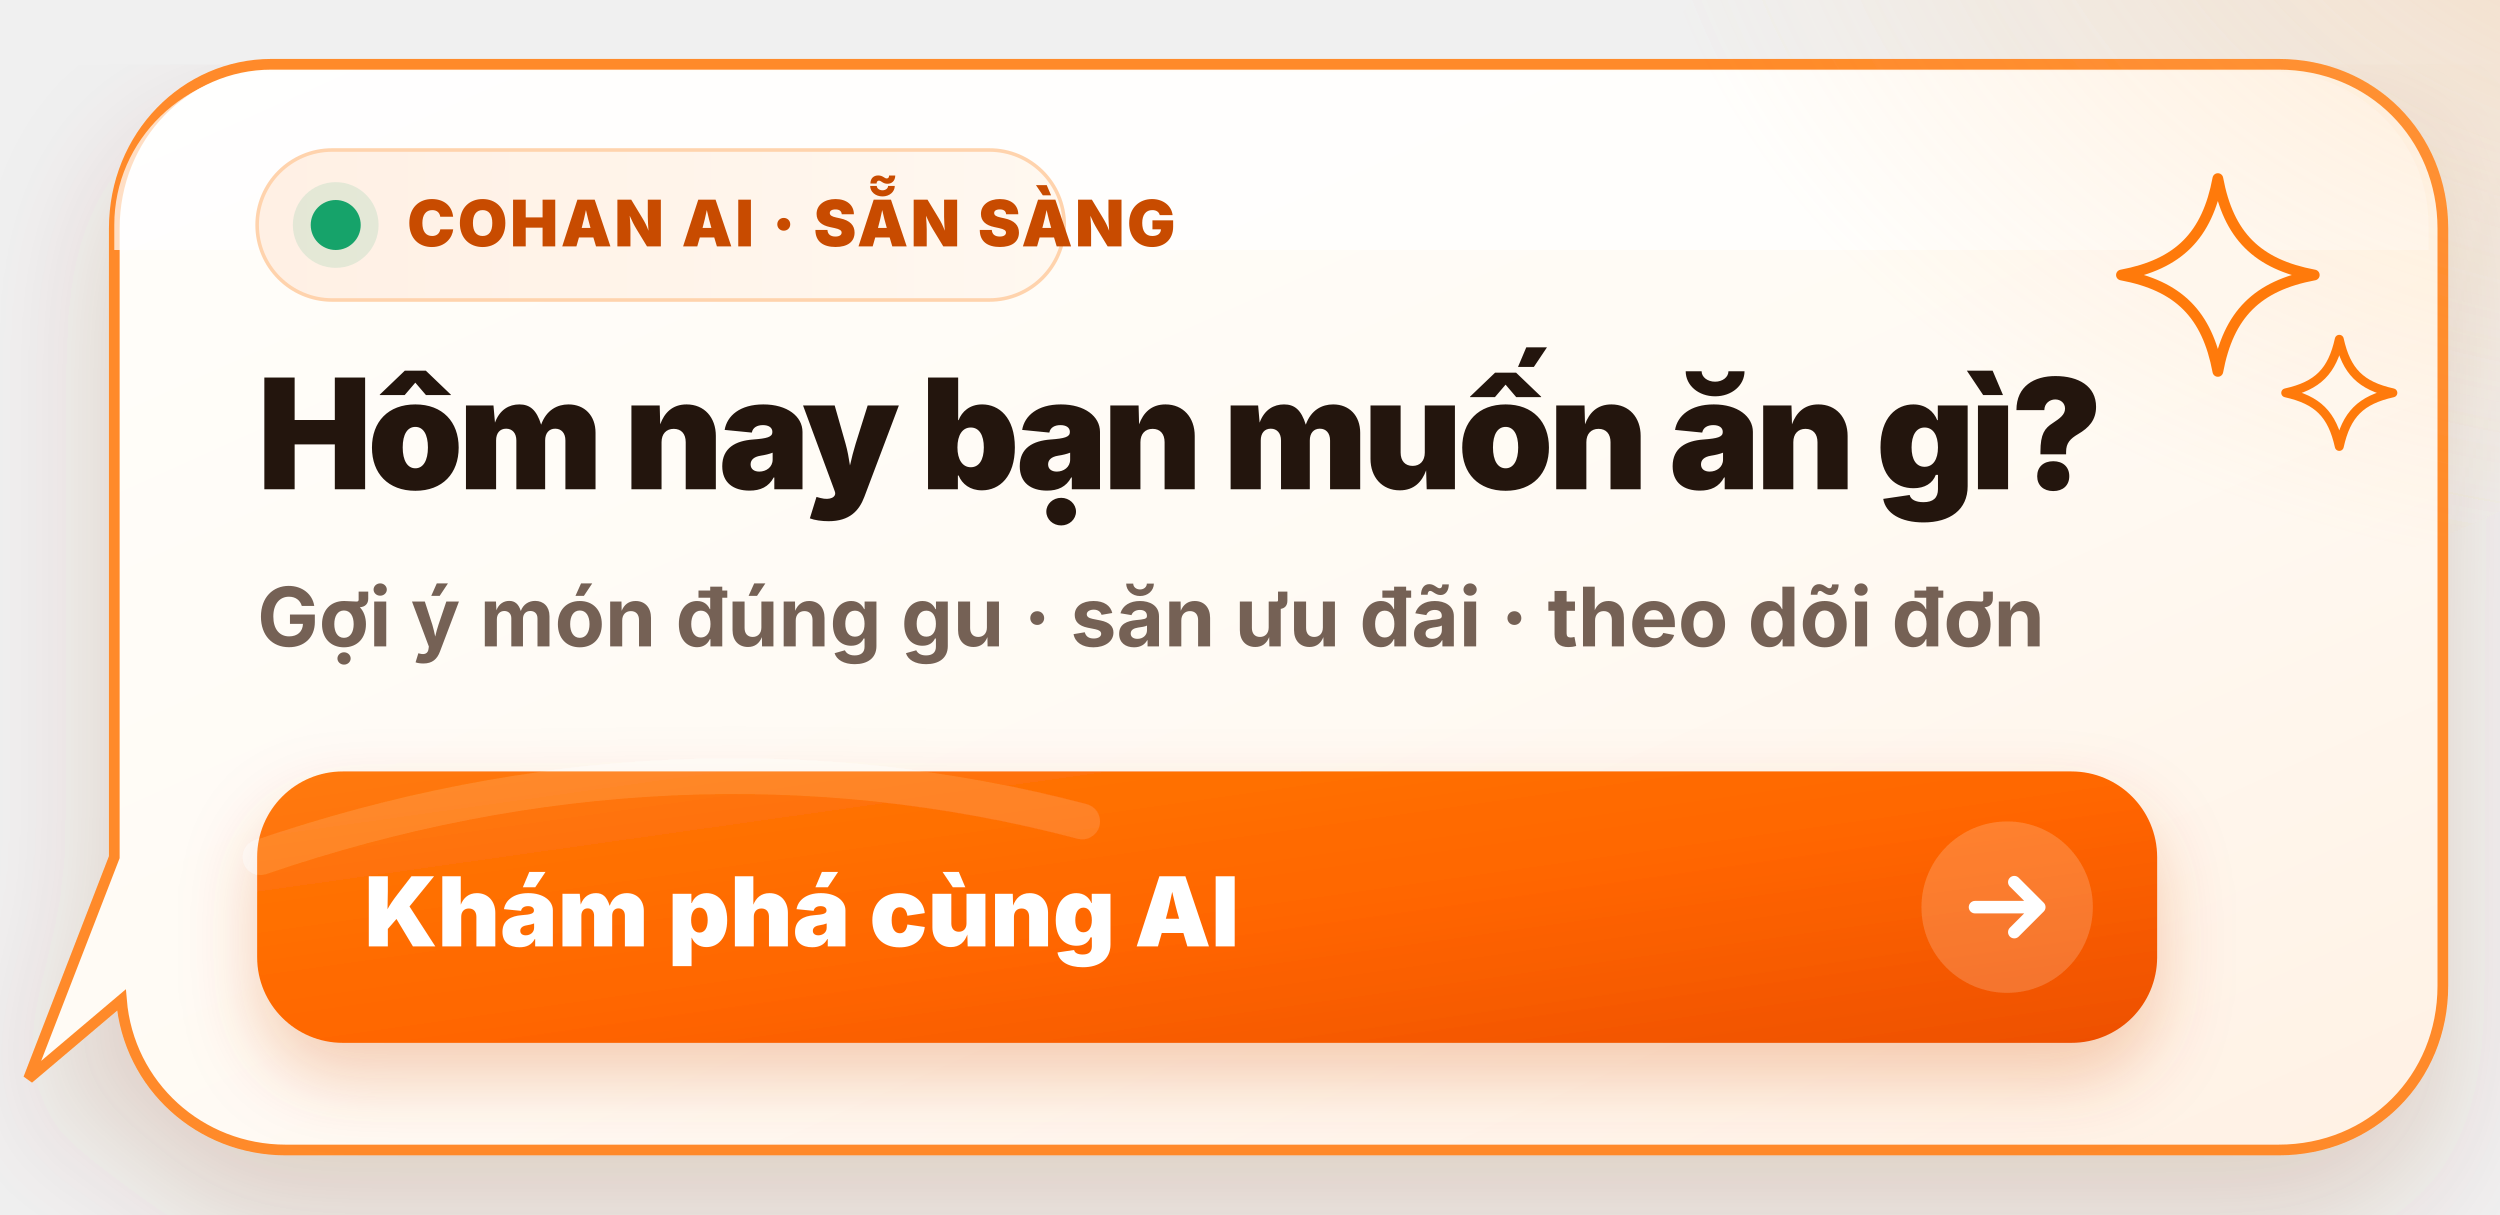
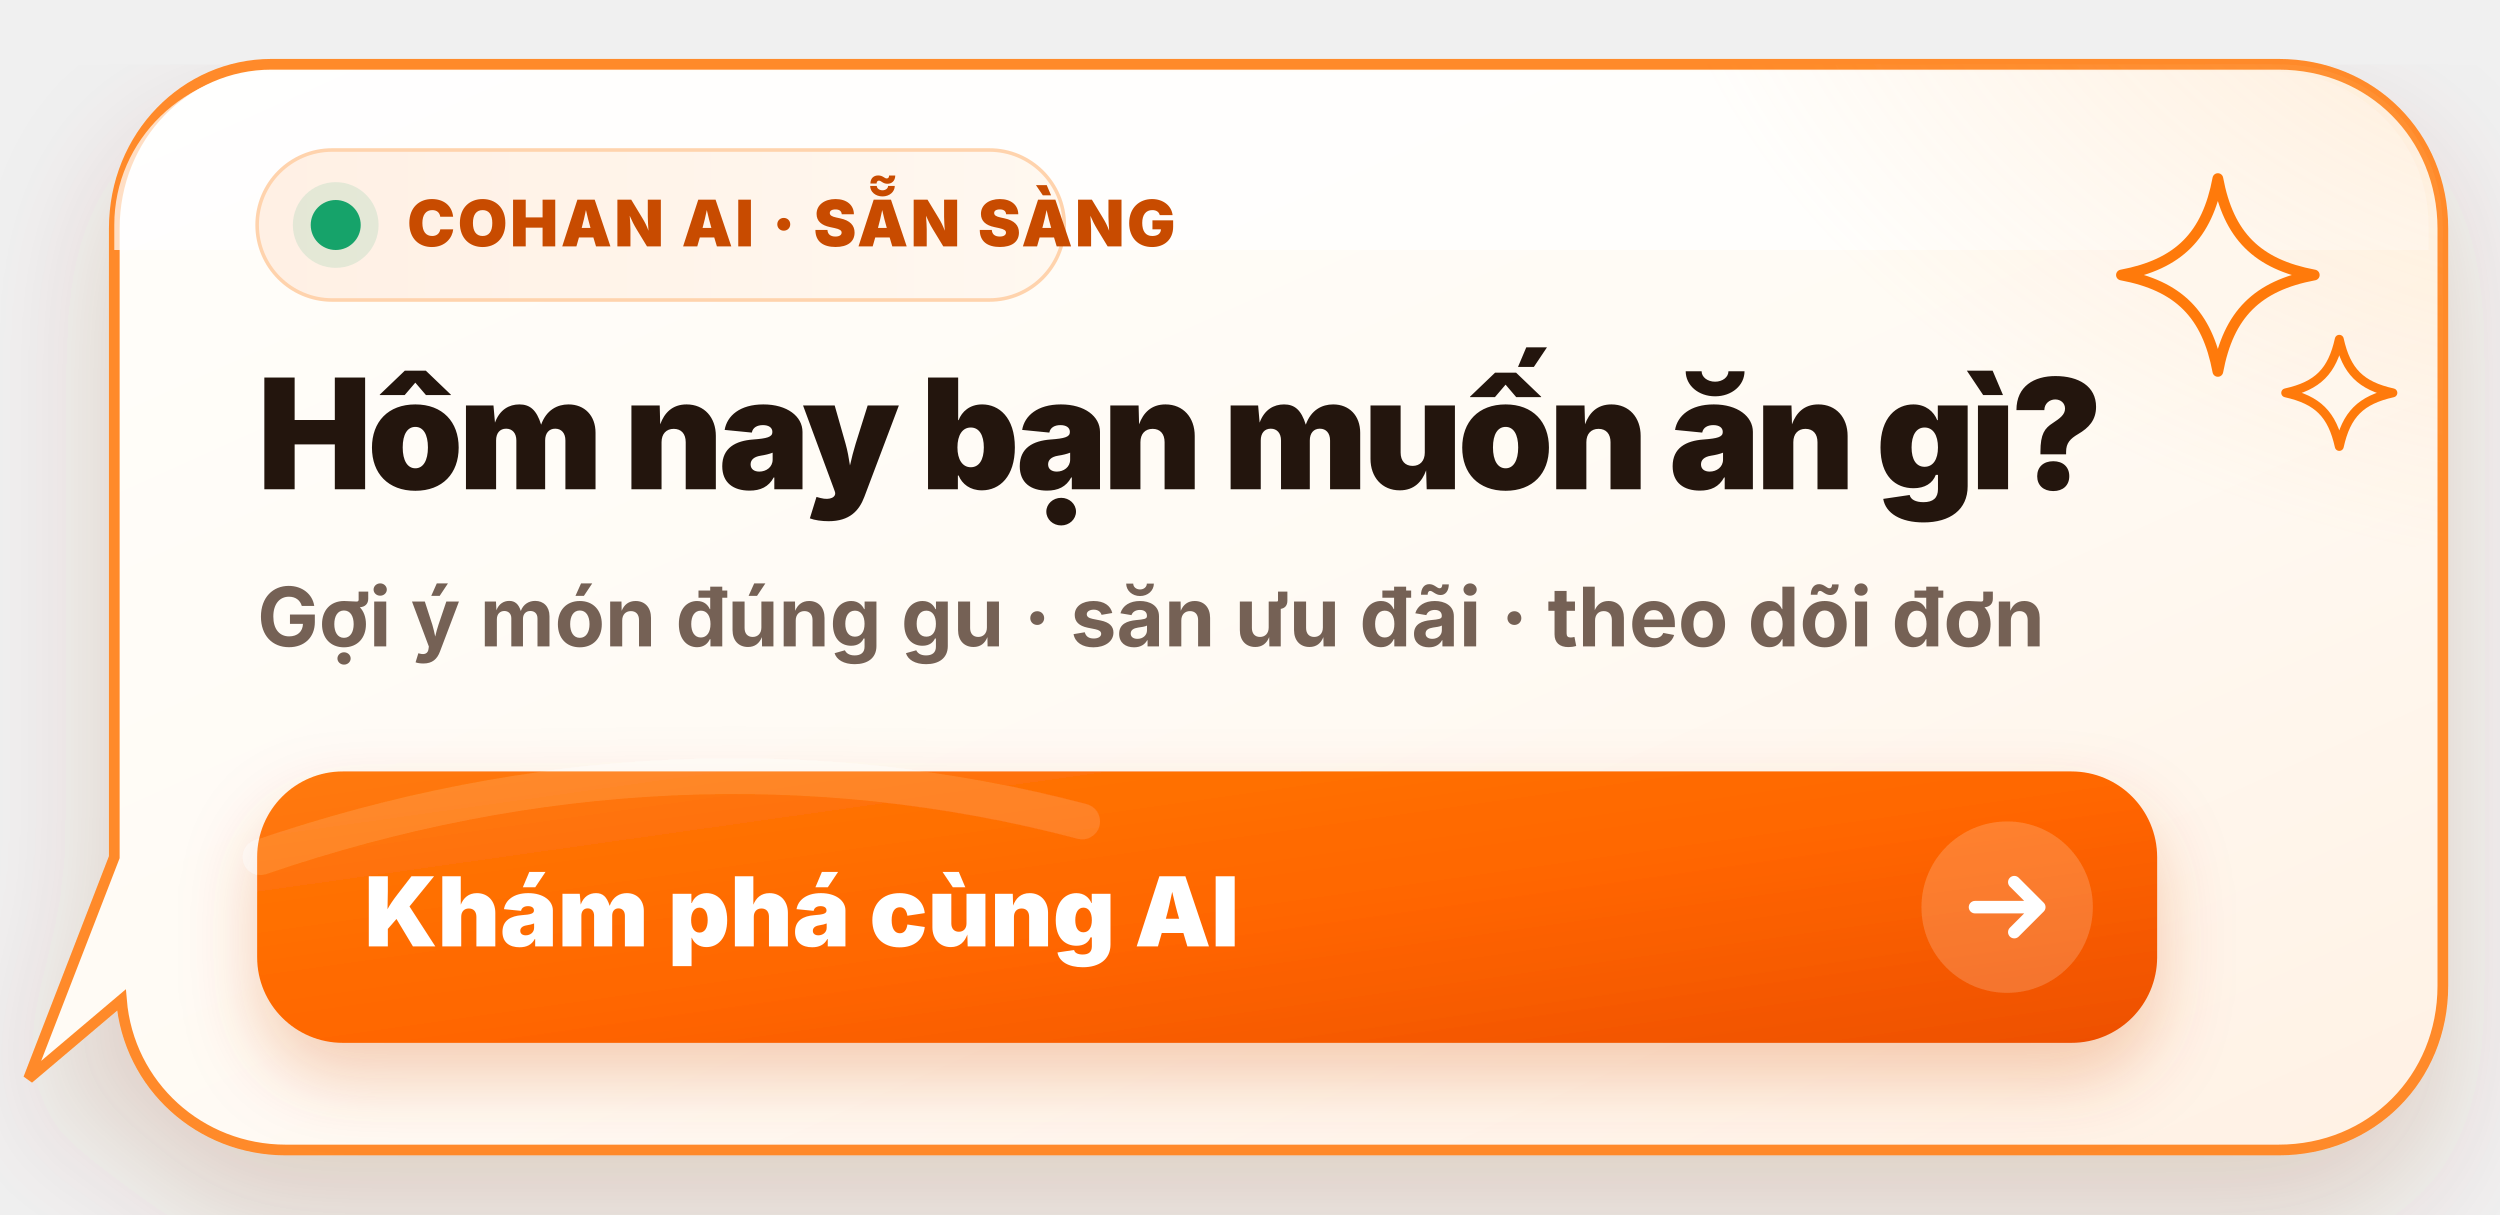
<svg xmlns="http://www.w3.org/2000/svg" width="700" height="340" viewBox="0 0 700 340" role="img" aria-labelledby="title desc">
  <defs>
    <linearGradient id="panel" x1="0" y1="0" x2="1" y2="1">
      <stop offset="0" stop-color="#fffefb" />
      <stop offset="0.58" stop-color="#fffaf3" />
      <stop offset="1" stop-color="#fff1e4" />
    </linearGradient>
    <linearGradient id="button" x1="0" y1="0" x2="1" y2="1">
      <stop offset="0" stop-color="#ff7a0b" />
      <stop offset="0.55" stop-color="#ff6500" />
      <stop offset="1" stop-color="#ed4f00" />
    </linearGradient>
    <linearGradient id="badge" x1="0" y1="0" x2="1" y2="0">
      <stop offset="0" stop-color="#fff0e4" />
      <stop offset="1" stop-color="#fff8f0" />
    </linearGradient>
    <radialGradient id="glow" cx="1" cy="0" r="1">
      <stop offset="0" stop-color="#ffb15f" stop-opacity=".32" />
      <stop offset="1" stop-color="#ffb15f" stop-opacity="0" />
    </radialGradient>
+     <clipPath id="panelClip">
+       <path d="M76 18h562c26 0 46 20 46 46v212c0 26-20 46-46 46H80c-24 0-44-18-46-42L8 302l24-62V64c0-26 20-46 44-46Z" />
+     </clipPath>
    <filter id="shadow" x="-20%" y="-30%" width="150%" height="180%">
      <feDropShadow dx="0" dy="18" stdDeviation="18" flood-color="#8d3e0b" flood-opacity=".18" />
    </filter>
    <filter id="buttonShadow" x="-20%" y="-40%" width="140%" height="190%">
      <feDropShadow dx="0" dy="10" stdDeviation="10" flood-color="#d84d00" flood-opacity=".26" />
    </filter>
  </defs>
  <g filter="url(#shadow)">
    <path d="M76 18h562c26 0 46 20 46 46v212c0 26-20 46-46 46H80c-24 0-44-18-46-42L8 302l24-62V64c0-26 20-46 44-46Z" fill="url(#panel)" stroke="#ff8a2a" stroke-width="3" />
    <path d="M76 20h560c24 0 44 19 44 43v7H32v-7c0-24 20-43 44-43Z" fill="#ffffff" opacity=".72" />
-     <ellipse cx="610" cy="52" rx="154" ry="112" fill="url(#glow)" />
+     <ellipse cx="610" cy="52" rx="154" ry="112" fill="url(#glow)" clip-path="url(#panelClip)" />
  </g>
  <g transform="translate(72 42)">
    <rect width="226" height="42" rx="21" fill="url(#badge)" stroke="#ffd3ad" />
    <circle cx="22" cy="21" r="7" fill="#16a36a" />
    <circle cx="22" cy="21" r="12" fill="#16a36a" opacity=".12" />
    <text x="42" y="27" fill="#c84b00" font-family="Outfit, Inter, Arial, sans-serif" font-size="18" font-weight="900" letter-spacing=".7">COHAN AI · SẴN SÀNG</text>
  </g>
  <g fill="none" stroke="#ff7a0b" stroke-linecap="round" stroke-linejoin="round">
    <path d="M621 50c3 16 11 24 27 27-16 3-24 11-27 27-3-16-11-24-27-27 16-3 24-11 27-27Z" fill="#fff7ed" stroke-width="3" />
    <path d="M655 95c2 9 6 13 15 15-9 2-13 6-15 15-2-9-6-13-15-15 9-2 13-6 15-15Z" fill="#fff7ed" stroke-width="2.5" />
  </g>
  <text x="72" y="137" fill="#23150d" font-family="Outfit, Inter, Arial, sans-serif" font-size="43" font-weight="900" letter-spacing="-1.4">Hôm nay bạn muốn ăn gì?</text>
  <text x="72" y="181" fill="#756155" font-family="Outfit, Inter, Arial, sans-serif" font-size="23" font-weight="650">Gợi ý món đúng gu · săn ưu đãi · theo dõi đơn</text>
  <g transform="translate(72 216)" filter="url(#buttonShadow)">
    <rect width="532" height="76" rx="24" fill="url(#button)" />
    <path d="M1 24c76-26 154-30 230-10" fill="none" stroke="#fff" stroke-opacity=".13" stroke-width="10" stroke-linecap="round" />
    <text x="30" y="49" fill="#fff" font-family="Outfit, Inter, Arial, sans-serif" font-size="27" font-weight="900">Khám phá cùng AI</text>
    <g transform="translate(466 14)">
      <circle cx="24" cy="24" r="24" fill="#fff" fill-opacity=".18" />
      <path d="M15 24h18m-7-7 7 7-7 7" fill="none" stroke="#fff" stroke-width="3.5" stroke-linecap="round" stroke-linejoin="round" />
    </g>
  </g>
</svg>
